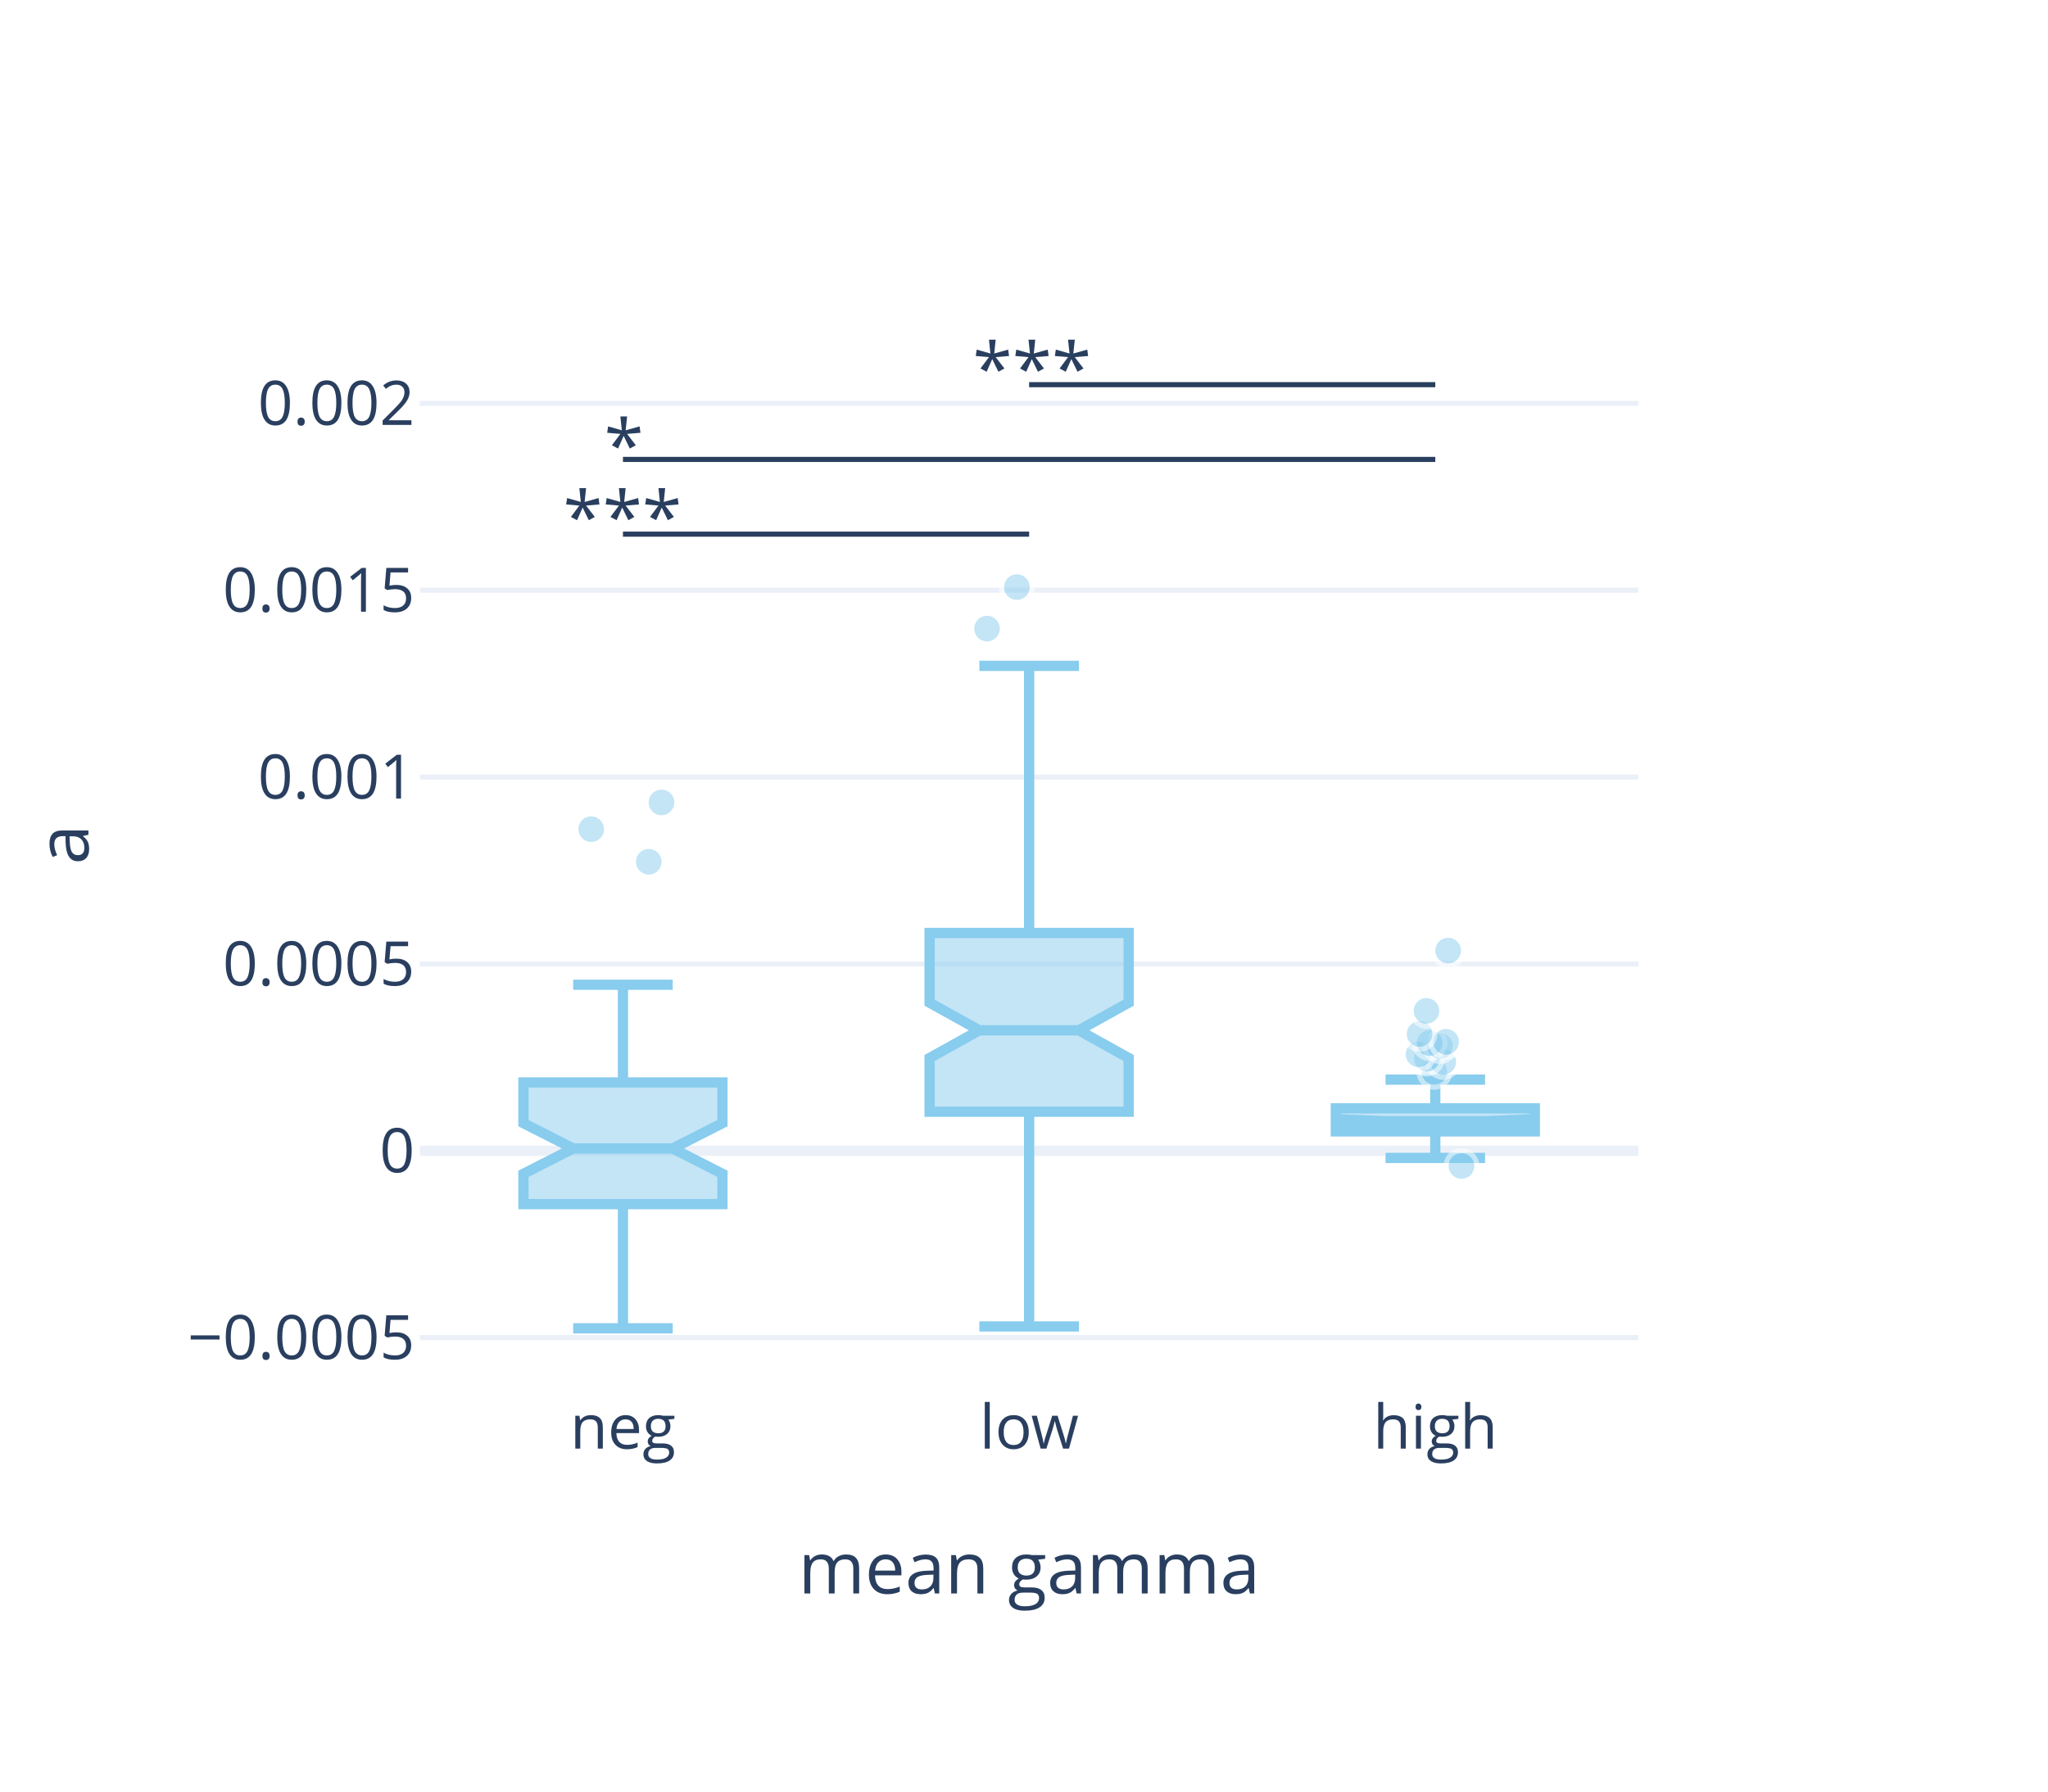
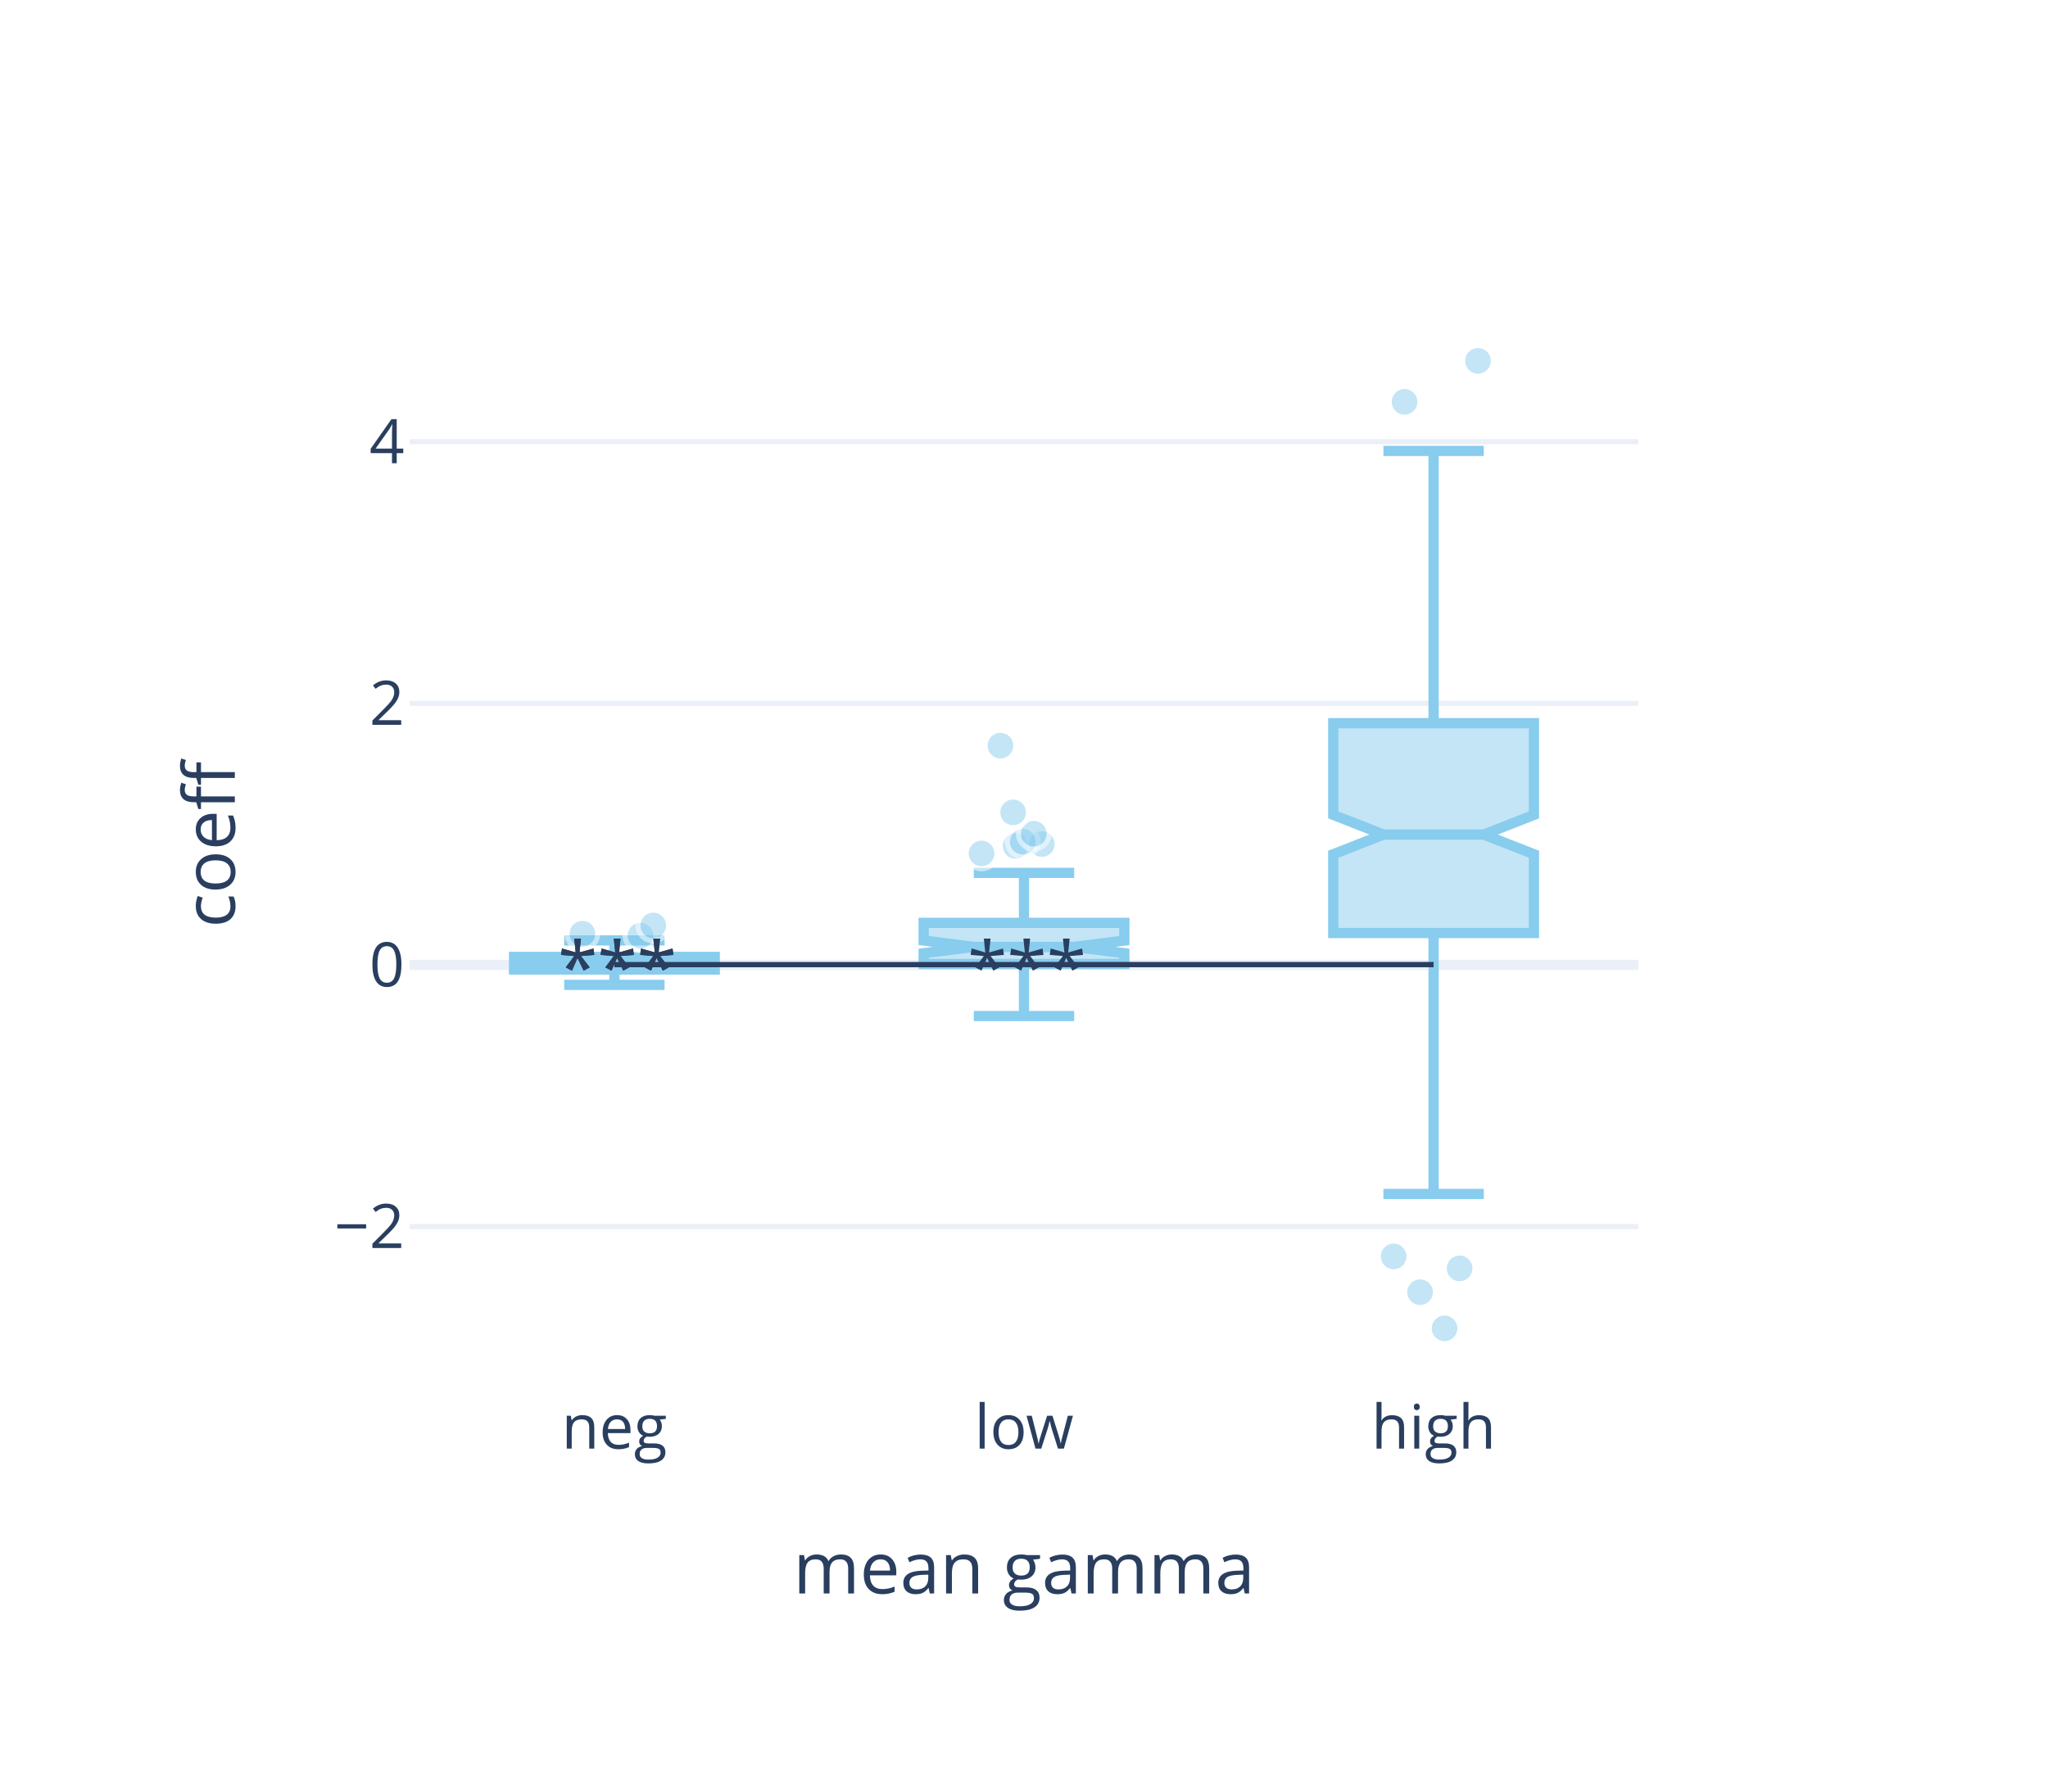
<svg xmlns="http://www.w3.org/2000/svg" class="main-svg" width="400" height="350" style="" viewBox="0 0 400 350">
  <rect x="0" y="0" width="400" height="350" style="fill: rgb(255, 255, 255); fill-opacity: 1;" />
-   <defs id="defs-61d6e0">
+   <defs id="defs-664e61">
    <g class="clips">
-       <clipPath id="clip61d6e0xyplot" class="plotclip">
-         <rect width="238" height="210" />
+       <clipPath id="clip664e61xyplot" class="plotclip">
+         <rect width="240" height="210" />
      </clipPath>
-       <clipPath class="axesclip" id="clip61d6e0x">
-         <rect x="82" y="0" width="238" height="350" />
+       <clipPath class="axesclip" id="clip664e61x">
+         <rect x="80" y="0" width="240" height="350" />
      </clipPath>
-       <clipPath class="axesclip" id="clip61d6e0y">
+       <clipPath class="axesclip" id="clip664e61y">
        <rect x="0" y="60" width="400" height="210" />
      </clipPath>
-       <clipPath class="axesclip" id="clip61d6e0xy">
-         <rect x="82" y="60" width="238" height="210" />
+       <clipPath class="axesclip" id="clip664e61xy">
+         <rect x="80" y="60" width="240" height="210" />
      </clipPath>
    </g>
    <g class="gradients" />
    <g class="patterns" />
  </defs>
  <g class="bglayer" />
  <g class="layer-below">
    <g class="imagelayer" />
    <g class="shapelayer" />
  </g>
  <g class="cartesianlayer">
    <g class="subplot xy">
      <g class="layer-subplot">
        <g class="shapelayer" />
        <g class="imagelayer" />
      </g>
      <g class="minor-gridlayer">
        <g class="x" />
        <g class="y" />
      </g>
      <g class="gridlayer">
        <g class="x" />
        <g class="y">
-           <path class="ygrid crisp" transform="translate(0,261.31)" d="M82,0h238" style="stroke: rgb(235, 240, 248); stroke-opacity: 1; stroke-width: 1px;" />
-           <path class="ygrid crisp" transform="translate(0,188.31)" d="M82,0h238" style="stroke: rgb(235, 240, 248); stroke-opacity: 1; stroke-width: 1px;" />
-           <path class="ygrid crisp" transform="translate(0,151.8)" d="M82,0h238" style="stroke: rgb(235, 240, 248); stroke-opacity: 1; stroke-width: 1px;" />
-           <path class="ygrid crisp" transform="translate(0,115.3)" d="M82,0h238" style="stroke: rgb(235, 240, 248); stroke-opacity: 1; stroke-width: 1px;" />
-           <path class="ygrid crisp" transform="translate(0,78.8)" d="M82,0h238" style="stroke: rgb(235, 240, 248); stroke-opacity: 1; stroke-width: 1px;" />
+           <path class="ygrid crisp" transform="translate(0,239.61)" d="M80,0h240" style="stroke: rgb(235, 240, 248); stroke-opacity: 1; stroke-width: 1px;" />
+           <path class="ygrid crisp" transform="translate(0,137.4)" d="M80,0h240" style="stroke: rgb(235, 240, 248); stroke-opacity: 1; stroke-width: 1px;" />
+           <path class="ygrid crisp" transform="translate(0,86.29)" d="M80,0h240" style="stroke: rgb(235, 240, 248); stroke-opacity: 1; stroke-width: 1px;" />
        </g>
      </g>
      <g class="zerolinelayer">
-         <path class="yzl zl crisp" transform="translate(0,224.81)" d="M82,0h238" style="stroke: rgb(235, 240, 248); stroke-opacity: 1; stroke-width: 2px;" />
+         <path class="yzl zl crisp" transform="translate(0,188.5)" d="M80,0h240" style="stroke: rgb(235, 240, 248); stroke-opacity: 1; stroke-width: 2px;" />
      </g>
      <g class="layer-between">
        <g class="shapelayer" />
        <g class="imagelayer" />
      </g>
      <path class="xlines-below" />
      <path class="ylines-below" />
      <g class="overlines-below" />
      <g class="xaxislayer-below" />
      <g class="yaxislayer-below" />
      <g class="overaxes-below" />
      <g class="overplot">
-         <g class="xy" transform="translate(82,60)" clip-path="url(#clip61d6e0xyplot)">
+         <g class="xy" transform="translate(80,60)" clip-path="url(#clip664e61xyplot)">
          <g class="boxlayer mlayer">
            <g class="trace boxes" style="opacity: 1;">
-               <path class="box" d="M29.95,164.36H49.39M20.23,175.23H59.1V169.31L49.39,164.36L59.1,159.42V151.46H20.23V159.42L29.95,164.36L20.23,169.31ZM39.67,175.23V199.5M39.67,151.46V132.38M29.95,199.5H49.39M29.95,132.38H49.39" style="vector-effect: none; stroke-width: 2px; stroke: rgb(136, 204, 238); stroke-opacity: 1; fill: rgb(136, 204, 238); fill-opacity: 0.5;" />
-               <path class="box" d="M109.28,141.28H128.72M99.56,157.19H138.44V146.69L128.72,141.28L138.44,135.88V122.26H99.56V135.88L109.28,141.28L99.56,146.69ZM119,157.19V199.13M119,122.26V70.08M109.28,199.13H128.72M109.28,70.08H128.72" style="vector-effect: none; stroke-width: 2px; stroke: rgb(136, 204, 238); stroke-opacity: 1; fill: rgb(136, 204, 238); fill-opacity: 0.5;" />
-               <path class="box" d="M188.61,159.04H208.05M178.9,161.03H217.77V159.46L208.05,159.04L217.77,158.62V156.52H178.9V158.62L188.61,159.04L178.9,159.46ZM198.33,161.03V166.21M198.33,156.52V150.91M188.61,166.21H208.05M188.61,150.91H208.05" style="vector-effect: none; stroke-width: 2px; stroke: rgb(136, 204, 238); stroke-opacity: 1; fill: rgb(136, 204, 238); fill-opacity: 0.5;" />
+               <path class="box" d="M30.2,128.33H49.8M20.4,129.4H59.6V128.85L49.8,128.33L59.6,127.82V126.93H20.4V127.82L30.2,128.33L20.4,128.85ZM40,129.4V132.4M40,126.93V123.71M30.2,132.4H49.8M30.2,123.71H49.8" style="vector-effect: none; stroke-width: 2px; stroke: rgb(136, 204, 238); stroke-opacity: 1; fill: rgb(136, 204, 238); fill-opacity: 0.5;" />
+               <path class="box" d="M110.2,124.98H129.8M100.4,128.32H139.6V126.22L129.8,124.98L139.6,123.74V120.28H100.4V123.74L110.2,124.98L100.4,126.22ZM120,128.32V138.49M120,120.28V110.52M110.2,138.49H129.8M110.2,110.52H129.8" style="vector-effect: none; stroke-width: 2px; stroke: rgb(136, 204, 238); stroke-opacity: 1; fill: rgb(136, 204, 238); fill-opacity: 0.5;" />
+               <path class="box" d="M190.2,103.04H209.8M180.4,122.27H219.6V106.88L209.8,103.04L219.6,99.19V81.28H180.4V99.19L190.2,103.04L180.4,106.88ZM200,122.27V173.24M200,81.28V28.09M190.2,173.24H209.8M190.2,28.09H209.8" style="vector-effect: none; stroke-width: 2px; stroke: rgb(136, 204, 238); stroke-opacity: 1; fill: rgb(136, 204, 238); fill-opacity: 0.5;" />
              <g class="points">
-                 <path class="point" transform="translate(44.71,108.35)" d="M3,0A3,3 0 1,1 0,-3A3,3 0 0,1 3,0Z" style="opacity: 0.5; stroke-width: 1px; fill: rgb(136, 204, 238); fill-opacity: 1; stroke: rgb(255, 255, 255); stroke-opacity: 1;" />
-                 <path class="point" transform="translate(33.47,101.98)" d="M3,0A3,3 0 1,1 0,-3A3,3 0 0,1 3,0Z" style="opacity: 0.5; stroke-width: 1px; fill: rgb(136, 204, 238); fill-opacity: 1; stroke: rgb(255, 255, 255); stroke-opacity: 1;" />
-                 <path class="point" transform="translate(47.2,96.76)" d="M3,0A3,3 0 1,1 0,-3A3,3 0 0,1 3,0Z" style="opacity: 0.5; stroke-width: 1px; fill: rgb(136, 204, 238); fill-opacity: 1; stroke: rgb(255, 255, 255); stroke-opacity: 1;" />
+                 <path class="point" transform="translate(45.09,122.76)" d="M3,0A3,3 0 1,1 0,-3A3,3 0 0,1 3,0Z" style="opacity: 0.5; stroke-width: 1px; fill: rgb(136, 204, 238); fill-opacity: 1; stroke: rgb(255, 255, 255); stroke-opacity: 1;" />
+                 <path class="point" transform="translate(33.75,122.4)" d="M3,0A3,3 0 1,1 0,-3A3,3 0 0,1 3,0Z" style="opacity: 0.5; stroke-width: 1px; fill: rgb(136, 204, 238); fill-opacity: 1; stroke: rgb(255, 255, 255); stroke-opacity: 1;" />
+                 <path class="point" transform="translate(47.6,120.8)" d="M3,0A3,3 0 1,1 0,-3A3,3 0 0,1 3,0Z" style="opacity: 0.5; stroke-width: 1px; fill: rgb(136, 204, 238); fill-opacity: 1; stroke: rgb(255, 255, 255); stroke-opacity: 1;" />
              </g>
              <g class="points">
-                 <path class="point" transform="translate(110.78,62.8)" d="M3,0A3,3 0 1,1 0,-3A3,3 0 0,1 3,0Z" style="opacity: 0.5; stroke-width: 1px; fill: rgb(136, 204, 238); fill-opacity: 1; stroke: rgb(255, 255, 255); stroke-opacity: 1;" />
-                 <path class="point" transform="translate(116.61,54.7)" d="M3,0A3,3 0 1,1 0,-3A3,3 0 0,1 3,0Z" style="opacity: 0.5; stroke-width: 1px; fill: rgb(136, 204, 238); fill-opacity: 1; stroke: rgb(255, 255, 255); stroke-opacity: 1;" />
+                 <path class="point" transform="translate(111.71,106.73)" d="M3,0A3,3 0 1,1 0,-3A3,3 0 0,1 3,0Z" style="opacity: 0.5; stroke-width: 1px; fill: rgb(136, 204, 238); fill-opacity: 1; stroke: rgb(255, 255, 255); stroke-opacity: 1;" />
+                 <path class="point" transform="translate(118.37,105.25)" d="M3,0A3,3 0 1,1 0,-3A3,3 0 0,1 3,0Z" style="opacity: 0.5; stroke-width: 1px; fill: rgb(136, 204, 238); fill-opacity: 1; stroke: rgb(255, 255, 255); stroke-opacity: 1;" />
+                 <path class="point" transform="translate(123.48,104.89)" d="M3,0A3,3 0 1,1 0,-3A3,3 0 0,1 3,0Z" style="opacity: 0.5; stroke-width: 1px; fill: rgb(136, 204, 238); fill-opacity: 1; stroke: rgb(255, 255, 255); stroke-opacity: 1;" />
+                 <path class="point" transform="translate(119.75,104.44)" d="M3,0A3,3 0 1,1 0,-3A3,3 0 0,1 3,0Z" style="opacity: 0.5; stroke-width: 1px; fill: rgb(136, 204, 238); fill-opacity: 1; stroke: rgb(255, 255, 255); stroke-opacity: 1;" />
+                 <path class="point" transform="translate(121.92,102.87)" d="M3,0A3,3 0 1,1 0,-3A3,3 0 0,1 3,0Z" style="opacity: 0.5; stroke-width: 1px; fill: rgb(136, 204, 238); fill-opacity: 1; stroke: rgb(255, 255, 255); stroke-opacity: 1;" />
+                 <path class="point" transform="translate(117.88,98.7)" d="M3,0A3,3 0 1,1 0,-3A3,3 0 0,1 3,0Z" style="opacity: 0.5; stroke-width: 1px; fill: rgb(136, 204, 238); fill-opacity: 1; stroke: rgb(255, 255, 255); stroke-opacity: 1;" />
+                 <path class="point" transform="translate(115.4,85.66)" d="M3,0A3,3 0 1,1 0,-3A3,3 0 0,1 3,0Z" style="opacity: 0.5; stroke-width: 1px; fill: rgb(136, 204, 238); fill-opacity: 1; stroke: rgb(255, 255, 255); stroke-opacity: 1;" />
              </g>
              <g class="points">
-                 <path class="point" transform="translate(203.44,167.79)" d="M3,0A3,3 0 1,1 0,-3A3,3 0 0,1 3,0Z" style="opacity: 0.5; stroke-width: 1px; fill: rgb(136, 204, 238); fill-opacity: 1; stroke: rgb(255, 255, 255); stroke-opacity: 1;" />
-                 <path class="point" transform="translate(198.15,149.39)" d="M3,0A3,3 0 1,1 0,-3A3,3 0 0,1 3,0Z" style="opacity: 0.5; stroke-width: 1px; fill: rgb(136, 204, 238); fill-opacity: 1; stroke: rgb(255, 255, 255); stroke-opacity: 1;" />
-                 <path class="point" transform="translate(199.88,147.45)" d="M3,0A3,3 0 1,1 0,-3A3,3 0 0,1 3,0Z" style="opacity: 0.5; stroke-width: 1px; fill: rgb(136, 204, 238); fill-opacity: 1; stroke: rgb(255, 255, 255); stroke-opacity: 1;" />
-                 <path class="point" transform="translate(196.68,146.81)" d="M3,0A3,3 0 1,1 0,-3A3,3 0 0,1 3,0Z" style="opacity: 0.5; stroke-width: 1px; fill: rgb(136, 204, 238); fill-opacity: 1; stroke: rgb(255, 255, 255); stroke-opacity: 1;" />
-                 <path class="point" transform="translate(195.05,145.96)" d="M3,0A3,3 0 1,1 0,-3A3,3 0 0,1 3,0Z" style="opacity: 0.5; stroke-width: 1px; fill: rgb(136, 204, 238); fill-opacity: 1; stroke: rgb(255, 255, 255); stroke-opacity: 1;" />
-                 <path class="point" transform="translate(199.25,144.35)" d="M3,0A3,3 0 1,1 0,-3A3,3 0 0,1 3,0Z" style="opacity: 0.5; stroke-width: 1px; fill: rgb(136, 204, 238); fill-opacity: 1; stroke: rgb(255, 255, 255); stroke-opacity: 1;" />
-                 <path class="point" transform="translate(197.22,143.77)" d="M3,0A3,3 0 1,1 0,-3A3,3 0 0,1 3,0Z" style="opacity: 0.5; stroke-width: 1px; fill: rgb(136, 204, 238); fill-opacity: 1; stroke: rgb(255, 255, 255); stroke-opacity: 1;" />
-                 <path class="point" transform="translate(200.44,143.52)" d="M3,0A3,3 0 1,1 0,-3A3,3 0 0,1 3,0Z" style="opacity: 0.5; stroke-width: 1px; fill: rgb(136, 204, 238); fill-opacity: 1; stroke: rgb(255, 255, 255); stroke-opacity: 1;" />
-                 <path class="point" transform="translate(195.26,141.99)" d="M3,0A3,3 0 1,1 0,-3A3,3 0 0,1 3,0Z" style="opacity: 0.5; stroke-width: 1px; fill: rgb(136, 204, 238); fill-opacity: 1; stroke: rgb(255, 255, 255); stroke-opacity: 1;" />
-                 <path class="point" transform="translate(196.61,137.48)" d="M3,0A3,3 0 1,1 0,-3A3,3 0 0,1 3,0Z" style="opacity: 0.5; stroke-width: 1px; fill: rgb(136, 204, 238); fill-opacity: 1; stroke: rgb(255, 255, 255); stroke-opacity: 1;" />
-                 <path class="point" transform="translate(200.84,125.7)" d="M3,0A3,3 0 1,1 0,-3A3,3 0 0,1 3,0Z" style="opacity: 0.5; stroke-width: 1px; fill: rgb(136, 204, 238); fill-opacity: 1; stroke: rgb(255, 255, 255); stroke-opacity: 1;" />
+                 <path class="point" transform="translate(202.14,199.5)" d="M3,0A3,3 0 1,1 0,-3A3,3 0 0,1 3,0Z" style="opacity: 0.5; stroke-width: 1px; fill: rgb(136, 204, 238); fill-opacity: 1; stroke: rgb(255, 255, 255); stroke-opacity: 1;" />
+                 <path class="point" transform="translate(197.36,192.44)" d="M3,0A3,3 0 1,1 0,-3A3,3 0 0,1 3,0Z" style="opacity: 0.5; stroke-width: 1px; fill: rgb(136, 204, 238); fill-opacity: 1; stroke: rgb(255, 255, 255); stroke-opacity: 1;" />
+                 <path class="point" transform="translate(205.08,187.79)" d="M3,0A3,3 0 1,1 0,-3A3,3 0 0,1 3,0Z" style="opacity: 0.5; stroke-width: 1px; fill: rgb(136, 204, 238); fill-opacity: 1; stroke: rgb(255, 255, 255); stroke-opacity: 1;" />
+                 <path class="point" transform="translate(192.19,185.45)" d="M3,0A3,3 0 1,1 0,-3A3,3 0 0,1 3,0Z" style="opacity: 0.5; stroke-width: 1px; fill: rgb(136, 204, 238); fill-opacity: 1; stroke: rgb(255, 255, 255); stroke-opacity: 1;" />
+                 <path class="point" transform="translate(194.33,18.5)" d="M3,0A3,3 0 1,1 0,-3A3,3 0 0,1 3,0Z" style="opacity: 0.5; stroke-width: 1px; fill: rgb(136, 204, 238); fill-opacity: 1; stroke: rgb(255, 255, 255); stroke-opacity: 1;" />
+                 <path class="point" transform="translate(208.67,10.5)" d="M3,0A3,3 0 1,1 0,-3A3,3 0 0,1 3,0Z" style="opacity: 0.5; stroke-width: 1px; fill: rgb(136, 204, 238); fill-opacity: 1; stroke: rgb(255, 255, 255); stroke-opacity: 1;" />
              </g>
            </g>
          </g>
        </g>
      </g>
      <g class="zerolinelayer-above" />
      <path class="xlines-above crisp" d="M0,0" style="fill: none;" />
      <path class="ylines-above crisp" d="M0,0" style="fill: none;" />
      <g class="overlines-above" />
      <g class="xaxislayer-above">
        <g class="xtick">
-           <text text-anchor="middle" x="0" y="283" transform="translate(121.67,0)" style="font-family: 'Open Sans', verdana, arial, sans-serif; font-size: 12px; fill: rgb(42, 63, 95); fill-opacity: 1; white-space: pre;">neg</text>
+           <text text-anchor="middle" x="0" y="283" transform="translate(120,0)" style="font-family: 'Open Sans', verdana, arial, sans-serif; font-size: 12px; fill: rgb(42, 63, 95); fill-opacity: 1; white-space: pre;">neg</text>
        </g>
        <g class="xtick">
-           <text text-anchor="middle" x="0" y="283" transform="translate(201,0)" style="font-family: 'Open Sans', verdana, arial, sans-serif; font-size: 12px; fill: rgb(42, 63, 95); fill-opacity: 1; white-space: pre;">low</text>
+           <text text-anchor="middle" x="0" y="283" transform="translate(200,0)" style="font-family: 'Open Sans', verdana, arial, sans-serif; font-size: 12px; fill: rgb(42, 63, 95); fill-opacity: 1; white-space: pre;">low</text>
        </g>
        <g class="xtick">
-           <text text-anchor="middle" x="0" y="283" transform="translate(280.33,0)" style="font-family: 'Open Sans', verdana, arial, sans-serif; font-size: 12px; fill: rgb(42, 63, 95); fill-opacity: 1; white-space: pre;">high</text>
+           <text text-anchor="middle" x="0" y="283" transform="translate(280,0)" style="font-family: 'Open Sans', verdana, arial, sans-serif; font-size: 12px; fill: rgb(42, 63, 95); fill-opacity: 1; white-space: pre;">high</text>
        </g>
      </g>
      <g class="yaxislayer-above">
        <g class="ytick">
-           <text text-anchor="end" x="81" y="4.2" transform="translate(0,261.31)" style="font-family: 'Open Sans', verdana, arial, sans-serif; font-size: 12px; fill: rgb(42, 63, 95); fill-opacity: 1; white-space: pre;">−0.0005</text>
+           <text text-anchor="end" x="79" y="4.2" transform="translate(0,239.61)" style="font-family: 'Open Sans', verdana, arial, sans-serif; font-size: 12px; fill: rgb(42, 63, 95); fill-opacity: 1; white-space: pre;">−2</text>
        </g>
        <g class="ytick">
-           <text text-anchor="end" x="81" y="4.2" style="font-family: 'Open Sans', verdana, arial, sans-serif; font-size: 12px; fill: rgb(42, 63, 95); fill-opacity: 1; white-space: pre;" transform="translate(0,224.81)">0</text>
+           <text text-anchor="end" x="79" y="4.2" style="font-family: 'Open Sans', verdana, arial, sans-serif; font-size: 12px; fill: rgb(42, 63, 95); fill-opacity: 1; white-space: pre;" transform="translate(0,188.5)">0</text>
        </g>
        <g class="ytick">
-           <text text-anchor="end" x="81" y="4.2" style="font-family: 'Open Sans', verdana, arial, sans-serif; font-size: 12px; fill: rgb(42, 63, 95); fill-opacity: 1; white-space: pre;" transform="translate(0,188.31)">0.0005</text>
+           <text text-anchor="end" x="79" y="4.2" style="font-family: 'Open Sans', verdana, arial, sans-serif; font-size: 12px; fill: rgb(42, 63, 95); fill-opacity: 1; white-space: pre;" transform="translate(0,137.4)">2</text>
        </g>
        <g class="ytick">
-           <text text-anchor="end" x="81" y="4.2" style="font-family: 'Open Sans', verdana, arial, sans-serif; font-size: 12px; fill: rgb(42, 63, 95); fill-opacity: 1; white-space: pre;" transform="translate(0,151.8)">0.001</text>
-         </g>
-         <g class="ytick">
-           <text text-anchor="end" x="81" y="4.2" style="font-family: 'Open Sans', verdana, arial, sans-serif; font-size: 12px; fill: rgb(42, 63, 95); fill-opacity: 1; white-space: pre;" transform="translate(0,115.3)">0.0015</text>
-         </g>
-         <g class="ytick">
-           <text text-anchor="end" x="81" y="4.2" style="font-family: 'Open Sans', verdana, arial, sans-serif; font-size: 12px; fill: rgb(42, 63, 95); fill-opacity: 1; white-space: pre;" transform="translate(0,78.8)">0.002</text>
+           <text text-anchor="end" x="79" y="4.2" style="font-family: 'Open Sans', verdana, arial, sans-serif; font-size: 12px; fill: rgb(42, 63, 95); fill-opacity: 1; white-space: pre;" transform="translate(0,86.29)">4</text>
        </g>
      </g>
      <g class="overaxes-above" />
    </g>
  </g>
  <g class="polarlayer" />
  <g class="smithlayer" />
  <g class="ternarylayer" />
  <g class="geolayer" />
  <g class="funnelarealayer" />
  <g class="pielayer" />
  <g class="iciclelayer" />
  <g class="treemaplayer" />
  <g class="sunburstlayer" />
  <g class="glimages" />
-   <defs id="topdefs-61d6e0">
+   <defs id="topdefs-664e61">
    <g class="clips" />
  </defs>
  <g class="layer-above">
    <g class="imagelayer" />
    <g class="shapelayer">
-       <g class="shape-group" data-index="0" clip-path="url(#clip61d6e0xy)">
-         <path data-index="0" fill-rule="evenodd" d="M121.67,104.35L201,104.35" style="opacity: 1; stroke: rgb(42, 63, 95); stroke-opacity: 1; fill: rgb(0, 0, 0); fill-opacity: 0; stroke-width: 1px;" />
+       <g class="shape-group" data-index="0" clip-path="url(#clip664e61xy)">
+         <path data-index="0" fill-rule="evenodd" d="M120,188.46L200,188.46" style="opacity: 1; stroke: rgb(42, 63, 95); stroke-opacity: 1; fill: rgb(0, 0, 0); fill-opacity: 0; stroke-width: 1px;" />
      </g>
-       <g class="shape-group" data-index="1" clip-path="url(#clip61d6e0xy)">
-         <path data-index="1" fill-rule="evenodd" d="M121.67,89.75L280.33,89.75" style="opacity: 1; stroke: rgb(42, 63, 95); stroke-opacity: 1; fill: rgb(0, 0, 0); fill-opacity: 0; stroke-width: 1px;" />
+       <g class="shape-group" data-index="1" clip-path="url(#clip664e61xy)">
+         <path data-index="1" fill-rule="evenodd" d="M120,188.46L280,188.46" style="opacity: 1; stroke: rgb(42, 63, 95); stroke-opacity: 1; fill: rgb(0, 0, 0); fill-opacity: 0; stroke-width: 1px;" />
      </g>
-       <g class="shape-group" data-index="2" clip-path="url(#clip61d6e0xy)">
-         <path data-index="2" fill-rule="evenodd" d="M201,75.15L280.33,75.15" style="opacity: 1; stroke: rgb(42, 63, 95); stroke-opacity: 1; fill: rgb(0, 0, 0); fill-opacity: 0; stroke-width: 1px;" />
+       <g class="shape-group" data-index="2" clip-path="url(#clip664e61xy)">
+         <path data-index="2" fill-rule="evenodd" d="M200,188.45L280,188.45" style="opacity: 1; stroke: rgb(42, 63, 95); stroke-opacity: 1; fill: rgb(0, 0, 0); fill-opacity: 0; stroke-width: 1px;" />
      </g>
    </g>
  </g>
  <g class="infolayer">
    <g class="g-gtitle" />
    <g class="g-xtitle">
-       <text class="xtitle" x="201" y="311.3" text-anchor="middle" style="opacity: 1; font-family: 'Open Sans', verdana, arial, sans-serif; font-size: 14px; fill: rgb(42, 63, 95); fill-opacity: 1; white-space: pre;">mean gamma</text>
+       <text class="xtitle" x="200" y="311.3" text-anchor="middle" style="opacity: 1; font-family: 'Open Sans', verdana, arial, sans-serif; font-size: 14px; fill: rgb(42, 63, 95); fill-opacity: 1; white-space: pre;">mean gamma</text>
    </g>
    <g class="g-ytitle">
-       <text class="ytitle" transform="rotate(-90,17.27187,165)" x="17.272" y="165" text-anchor="middle" style="opacity: 1; font-family: 'Open Sans', verdana, arial, sans-serif; font-size: 14px; fill: rgb(42, 63, 95); fill-opacity: 1; white-space: pre;">a</text>
+       <text class="ytitle" transform="rotate(-90,45.86563,165)" x="45.866" y="165" text-anchor="middle" style="opacity: 1; font-family: 'Open Sans', verdana, arial, sans-serif; font-size: 14px; fill: rgb(42, 63, 95); fill-opacity: 1; white-space: pre;">coeff</text>
    </g>
    <g class="annotation" data-index="0" style="opacity: 1;">
-       <g class="annotation-text-g" transform="rotate(0,121.67,100.7)">
-         <g class="cursor-pointer" transform="translate(108,89)">
+       <g class="annotation-text-g" transform="rotate(0,120,188.46)">
+         <g class="cursor-pointer" transform="translate(107,177)">
          <rect class="bg" x="0.5" y="0.5" width="26" height="22" style="stroke-width: 1px; stroke: rgb(0, 0, 0); stroke-opacity: 0; fill: rgb(0, 0, 0); fill-opacity: 0;" />
          <text class="annotation-text" text-anchor="middle" x="13.57" y="17" style="font-family: 'Open Sans', verdana, arial, sans-serif; font-size: 14px; fill: rgb(42, 63, 95); fill-opacity: 1; white-space: pre;">***</text>
        </g>
      </g>
    </g>
    <g class="annotation" data-index="1" style="opacity: 1;">
-       <g class="annotation-text-g" transform="rotate(0,121.67,86.1)">
-         <g class="cursor-pointer" transform="translate(116,75)">
-           <rect class="bg" x="0.5" y="0.5" width="11" height="22" style="stroke-width: 1px; stroke: rgb(0, 0, 0); stroke-opacity: 0; fill: rgb(0, 0, 0); fill-opacity: 0;" />
-           <text class="annotation-text" text-anchor="middle" x="5.859" y="17" style="font-family: 'Open Sans', verdana, arial, sans-serif; font-size: 14px; fill: rgb(42, 63, 95); fill-opacity: 1; white-space: pre;">*</text>
+       <g class="annotation-text-g" transform="rotate(0,120,188.45)">
+         <g class="cursor-pointer" transform="translate(107,177)">
+           <rect class="bg" x="0.5" y="0.5" width="26" height="22" style="stroke-width: 1px; stroke: rgb(0, 0, 0); stroke-opacity: 0; fill: rgb(0, 0, 0); fill-opacity: 0;" />
+           <text class="annotation-text" text-anchor="middle" x="13.57" y="17" style="font-family: 'Open Sans', verdana, arial, sans-serif; font-size: 14px; fill: rgb(42, 63, 95); fill-opacity: 1; white-space: pre;">***</text>
        </g>
      </g>
    </g>
    <g class="annotation" data-index="2" style="opacity: 1;">
-       <g class="annotation-text-g" transform="rotate(0,201,71.5)">
-         <g class="cursor-pointer" transform="translate(188,60)">
+       <g class="annotation-text-g" transform="rotate(0,200,188.45)">
+         <g class="cursor-pointer" transform="translate(187,177)">
          <rect class="bg" x="0.5" y="0.5" width="26" height="22" style="stroke-width: 1px; stroke: rgb(0, 0, 0); stroke-opacity: 0; fill: rgb(0, 0, 0); fill-opacity: 0;" />
          <text class="annotation-text" text-anchor="middle" x="13.57" y="17" style="font-family: 'Open Sans', verdana, arial, sans-serif; font-size: 14px; fill: rgb(42, 63, 95); fill-opacity: 1; white-space: pre;">***</text>
        </g>
      </g>
    </g>
  </g>
</svg>
